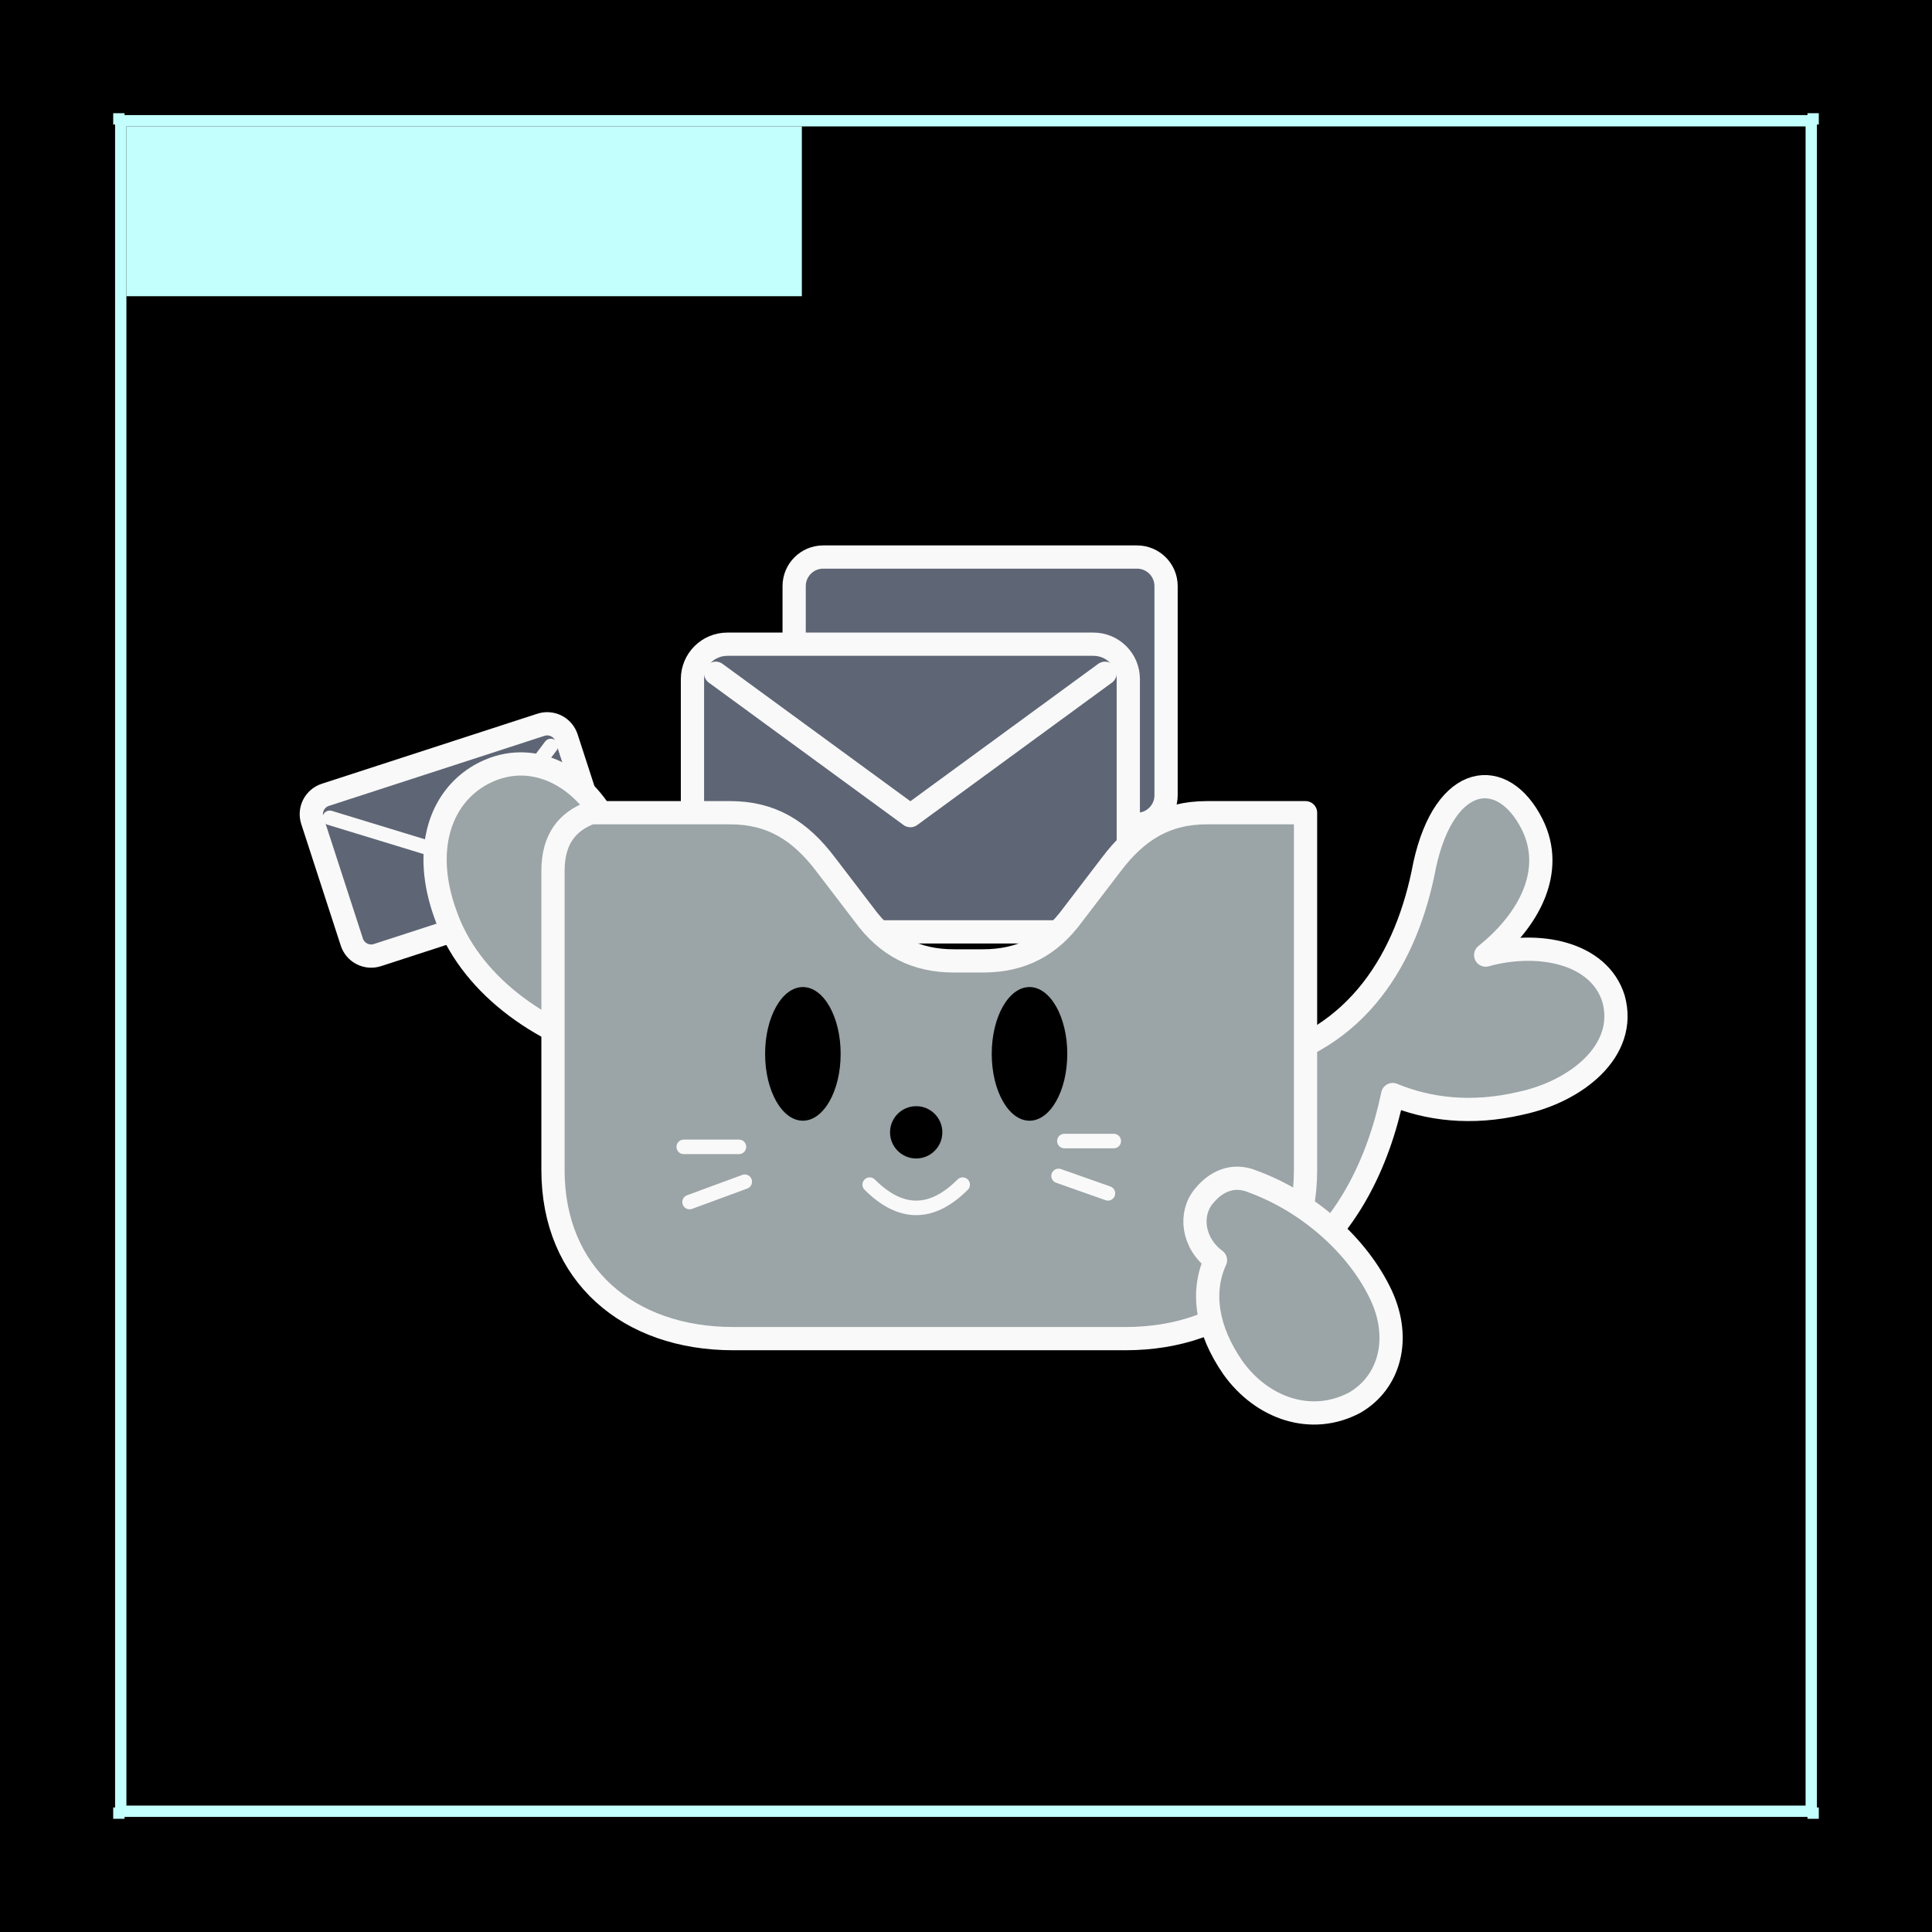
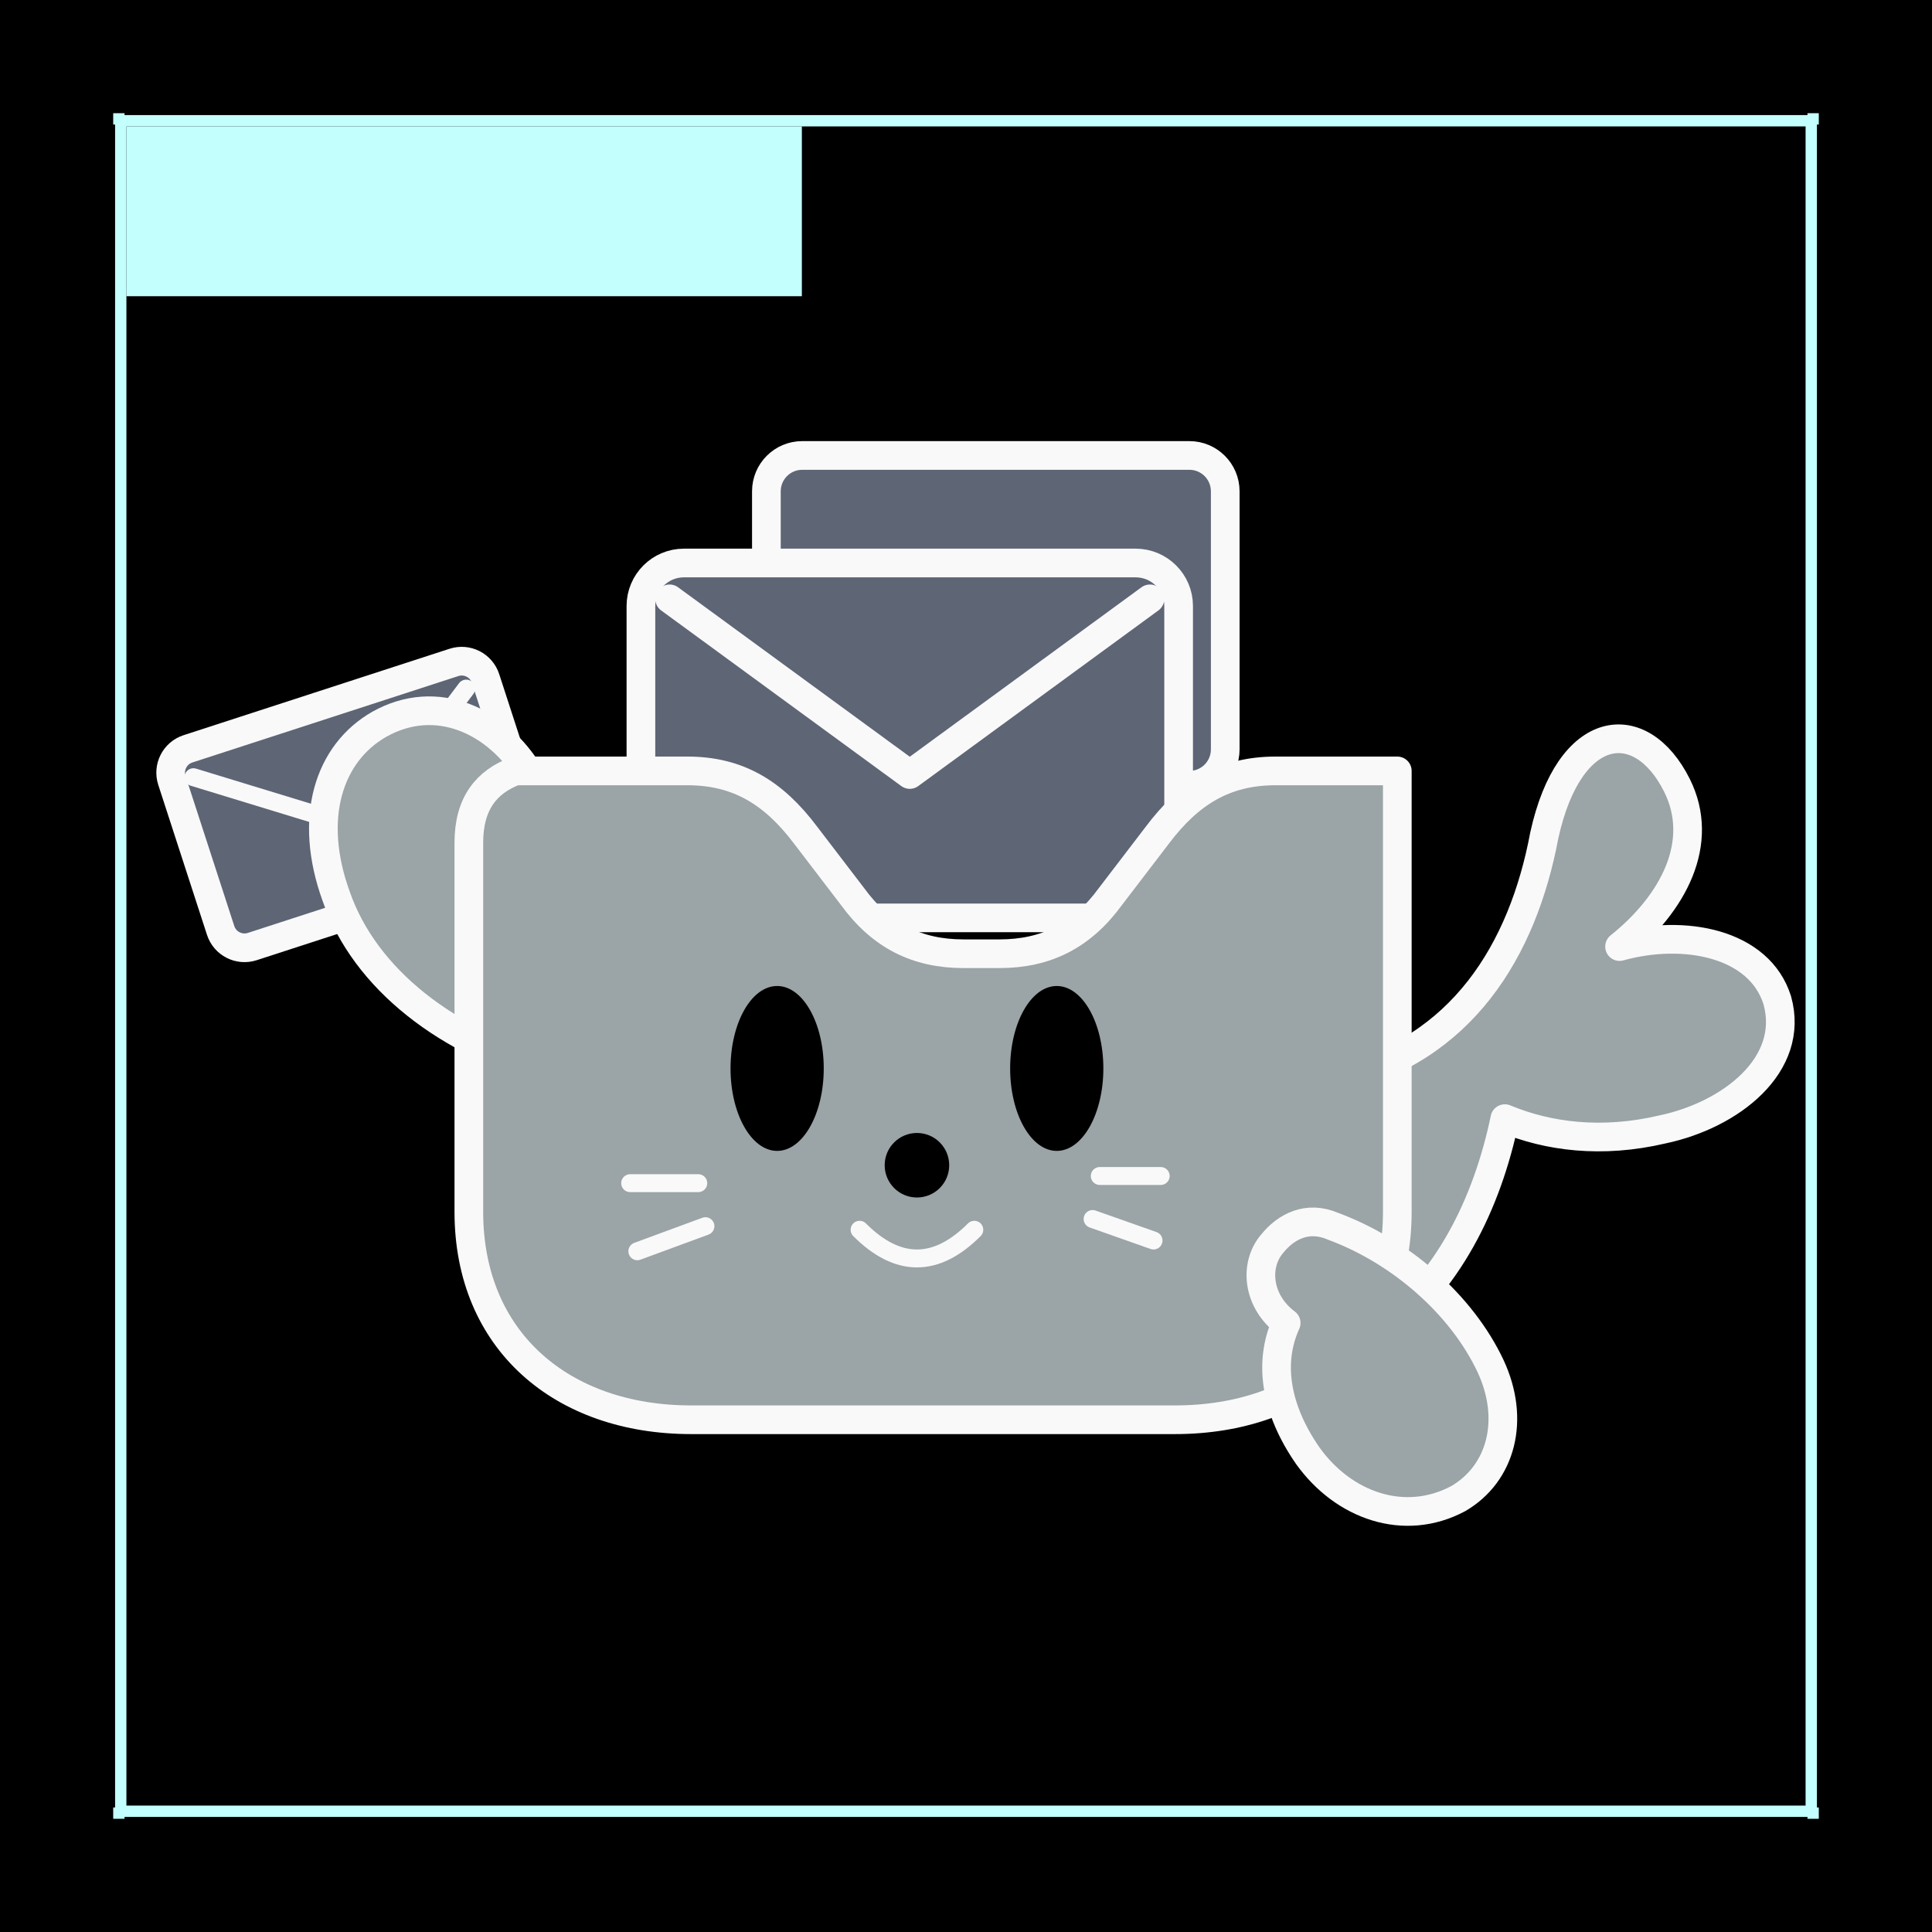
<svg xmlns="http://www.w3.org/2000/svg" viewBox="0 0 512 512" role="img" aria-label="DaySurface seal mascot inside the Hackbox mark">
  <style>
    .outline {
      stroke: #F9F9F9;
      stroke-width: 8;
      stroke-linecap: round;
      stroke-linejoin: round;
    }
    .thin {
      stroke: #F9F9F9;
      stroke-width: 5;
      stroke-linecap: round;
      stroke-linejoin: round;
    }
  </style>
  <rect width="512" height="512" fill="#000000" />
  <rect x="30" y="30" width="3" height="3" fill="#C3FFFD" />
  <rect x="479" y="30" width="3" height="3" fill="#C3FFFD" />
  <rect x="30" y="479" width="3" height="3" fill="#C3FFFD" />
  <rect x="479" y="479" width="3" height="3" fill="#C3FFFD" />
  <rect x="254" y="254" width="3" height="3" fill="#C3FFFD" />
-   <g transform="translate(58 66) scale(0.77)">
+   <g transform="translate(15 20) scale(0.95)">
    <g transform="translate(-28 0)">
      <g transform="translate(58 190) rotate(-18)">
        <rect x="0" y="0" width="92" height="58" rx="7" fill="#5E6575" class="outline" />
        <path d="M6 8 L46 36 L86 8" fill="none" class="thin" />
      </g>
      <path d="M385 280              C420 272 437 244 443 212              C450 180 470 178 480 198              C488 214 479 231 464 243              C482 238 503 242 508 258              C513 276 495 290 476 294              C459 298 444 296 432 291              C427 315 416 337 397 351              C389 357 379 354 376 345              C372 333 379 314 392 298              C386 293 383 287 385 280 Z" fill="#9BA4A6" class="outline" />
      <path d="M167 278              C137 270 114 252 106 229              C98 207 104 189 118 181              C134 172 151 180 160 195              C170 210 168 226 160 239              C174 242 184 249 190 260              C195 270 185 282 167 278 Z" fill="#9BA4A6" class="outline" />
      <path d="M162 194              C175 165 196 148 222 148              H332              C357 148 377 165 390 194              H367              C351 194 340 201 330 214              L317 231              C309 241 299 246 286 246              H276              C263 246 253 241 245 231              L232 214              C222 201 211 194 195 194              Z" fill="#000000" />
      <rect x="226" y="106" width="128" height="92" rx="10" fill="#5E6575" class="outline" />
      <g>
        <rect x="191" y="136" width="150" height="99" rx="12" fill="#5E6575" class="outline" />
        <path d="M199 146 L266 195 L333 146" fill="none" class="outline" />
      </g>
      <path d="M156 194              H204              C218 194 228 200 237 212              L250 229              C258 240 268 245 281 245              H291              C304 245 314 240 322 229              L335 212              C344 200 354 194 368 194              H402              V317              C402 353 376 375 340 375              H205              C169 375 143 353 143 317              V214              C143 203 148 197 156 194 Z" fill="#9BA4A6" class="outline" />
      <path d="M384 321              C403 328 420 343 428 360              C435 375 431 390 419 397              C404 405 387 399 377 385              C368 372 366 359 371 348              C363 342 362 332 367 326              C371 321 377 318 384 321 Z" fill="#9BA4A6" class="outline" />
      <ellipse cx="229" cy="277" rx="13" ry="23" fill="#000000" />
      <ellipse cx="307" cy="277" rx="13" ry="23" fill="#000000" />
      <circle cx="268" cy="304" r="9" fill="#000000" />
      <path d="M252 322 Q268 338 284 322" fill="none" class="thin" />
      <path d="M207 309 H188 M209 321 L190 328" fill="none" class="thin" />
      <path d="M319 307 H336 M317 319 L334 325" fill="none" class="thin" />
    </g>
  </g>
  <rect x="32" y="32" width="448" height="448" fill="none" stroke="#C3FFFD" stroke-width="3" />
  <rect x="33.5" y="33.5" width="179" height="45" fill="#C3FFFD" />
</svg>
